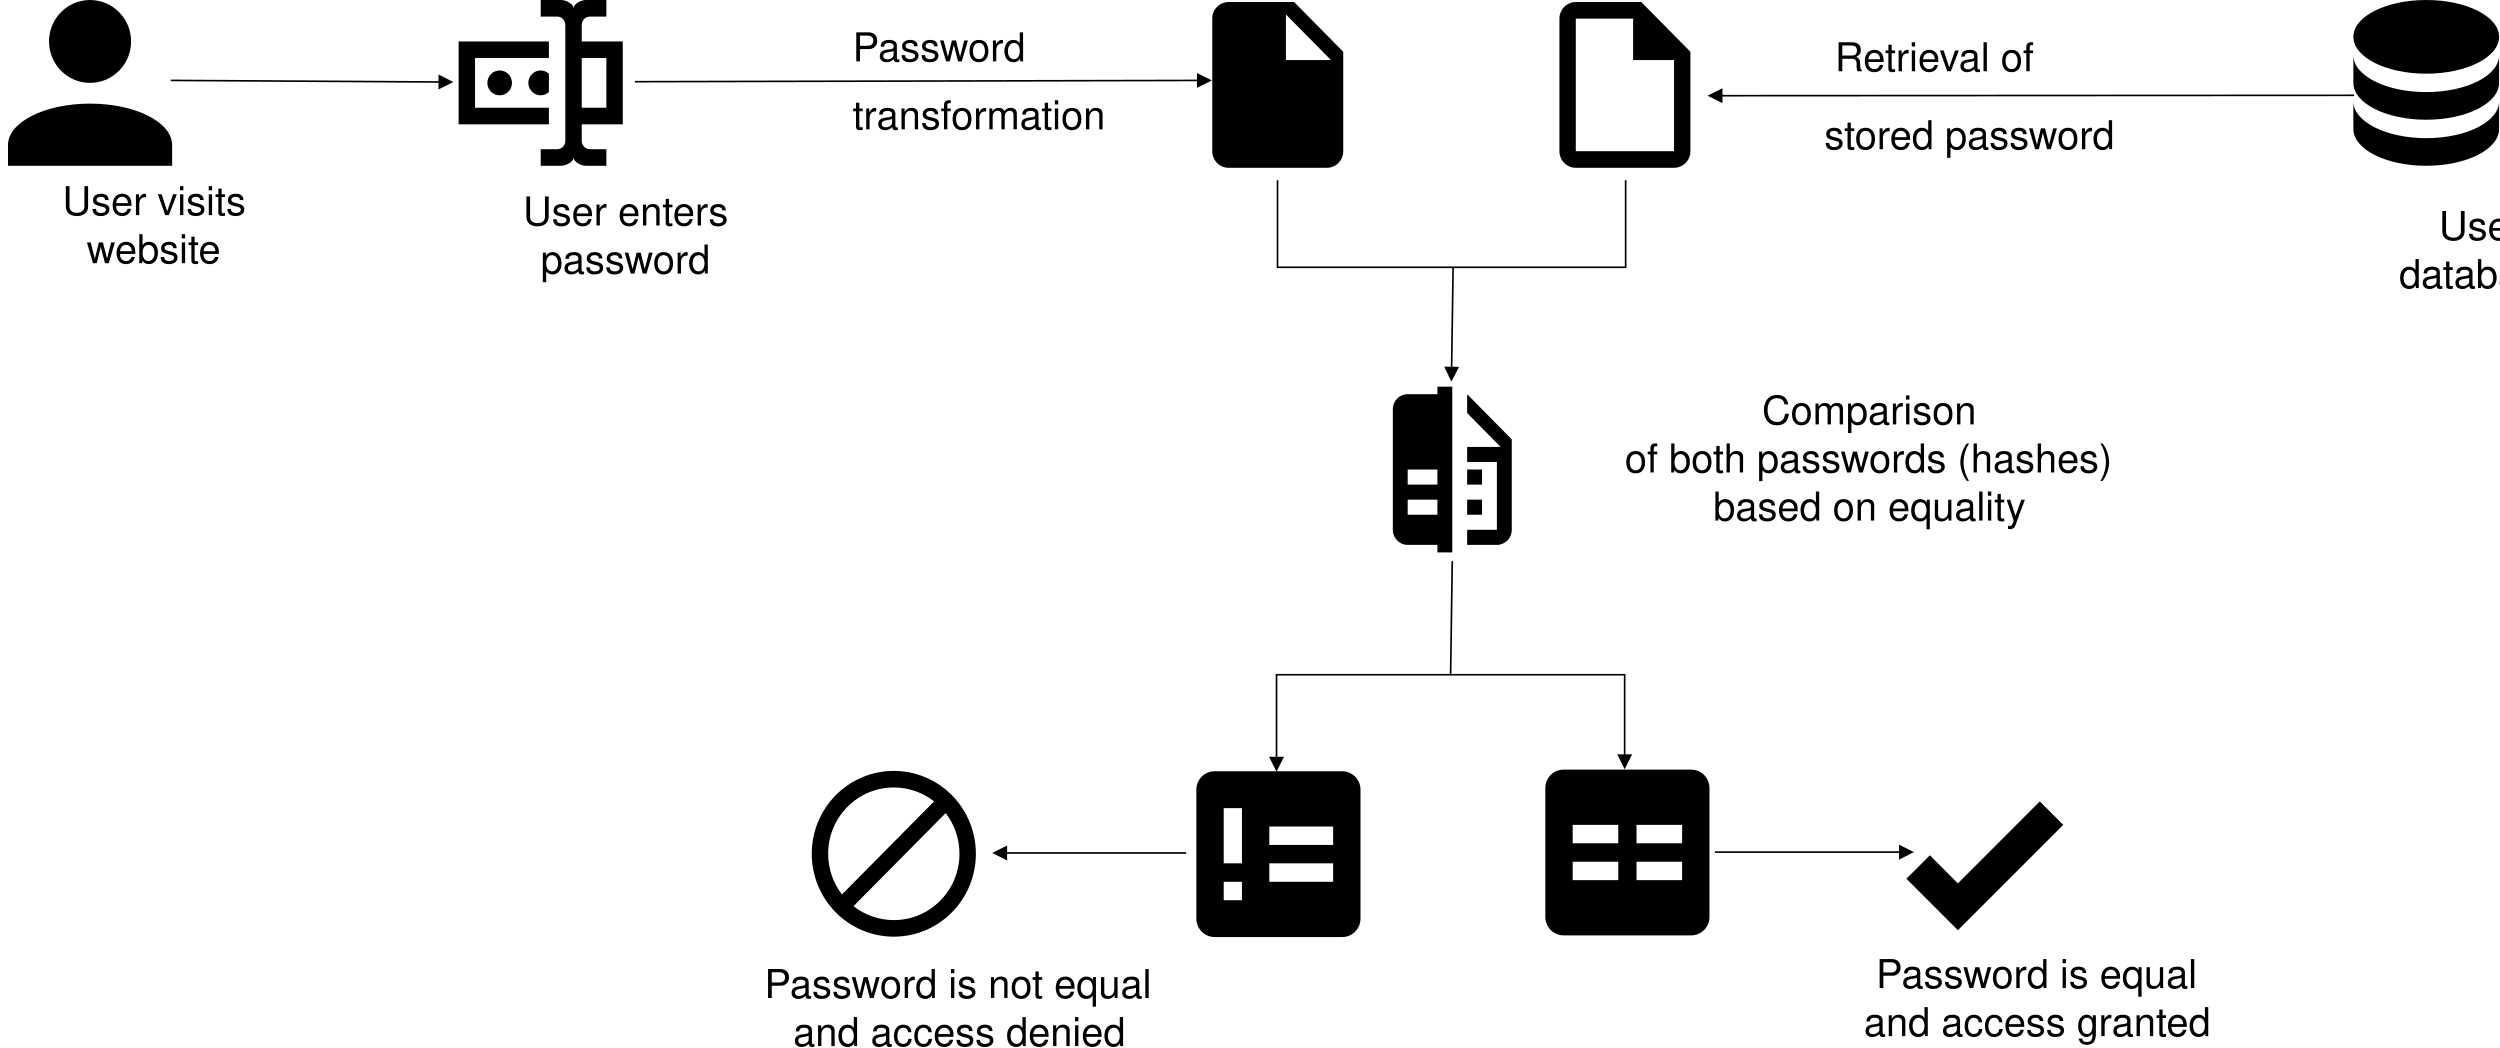
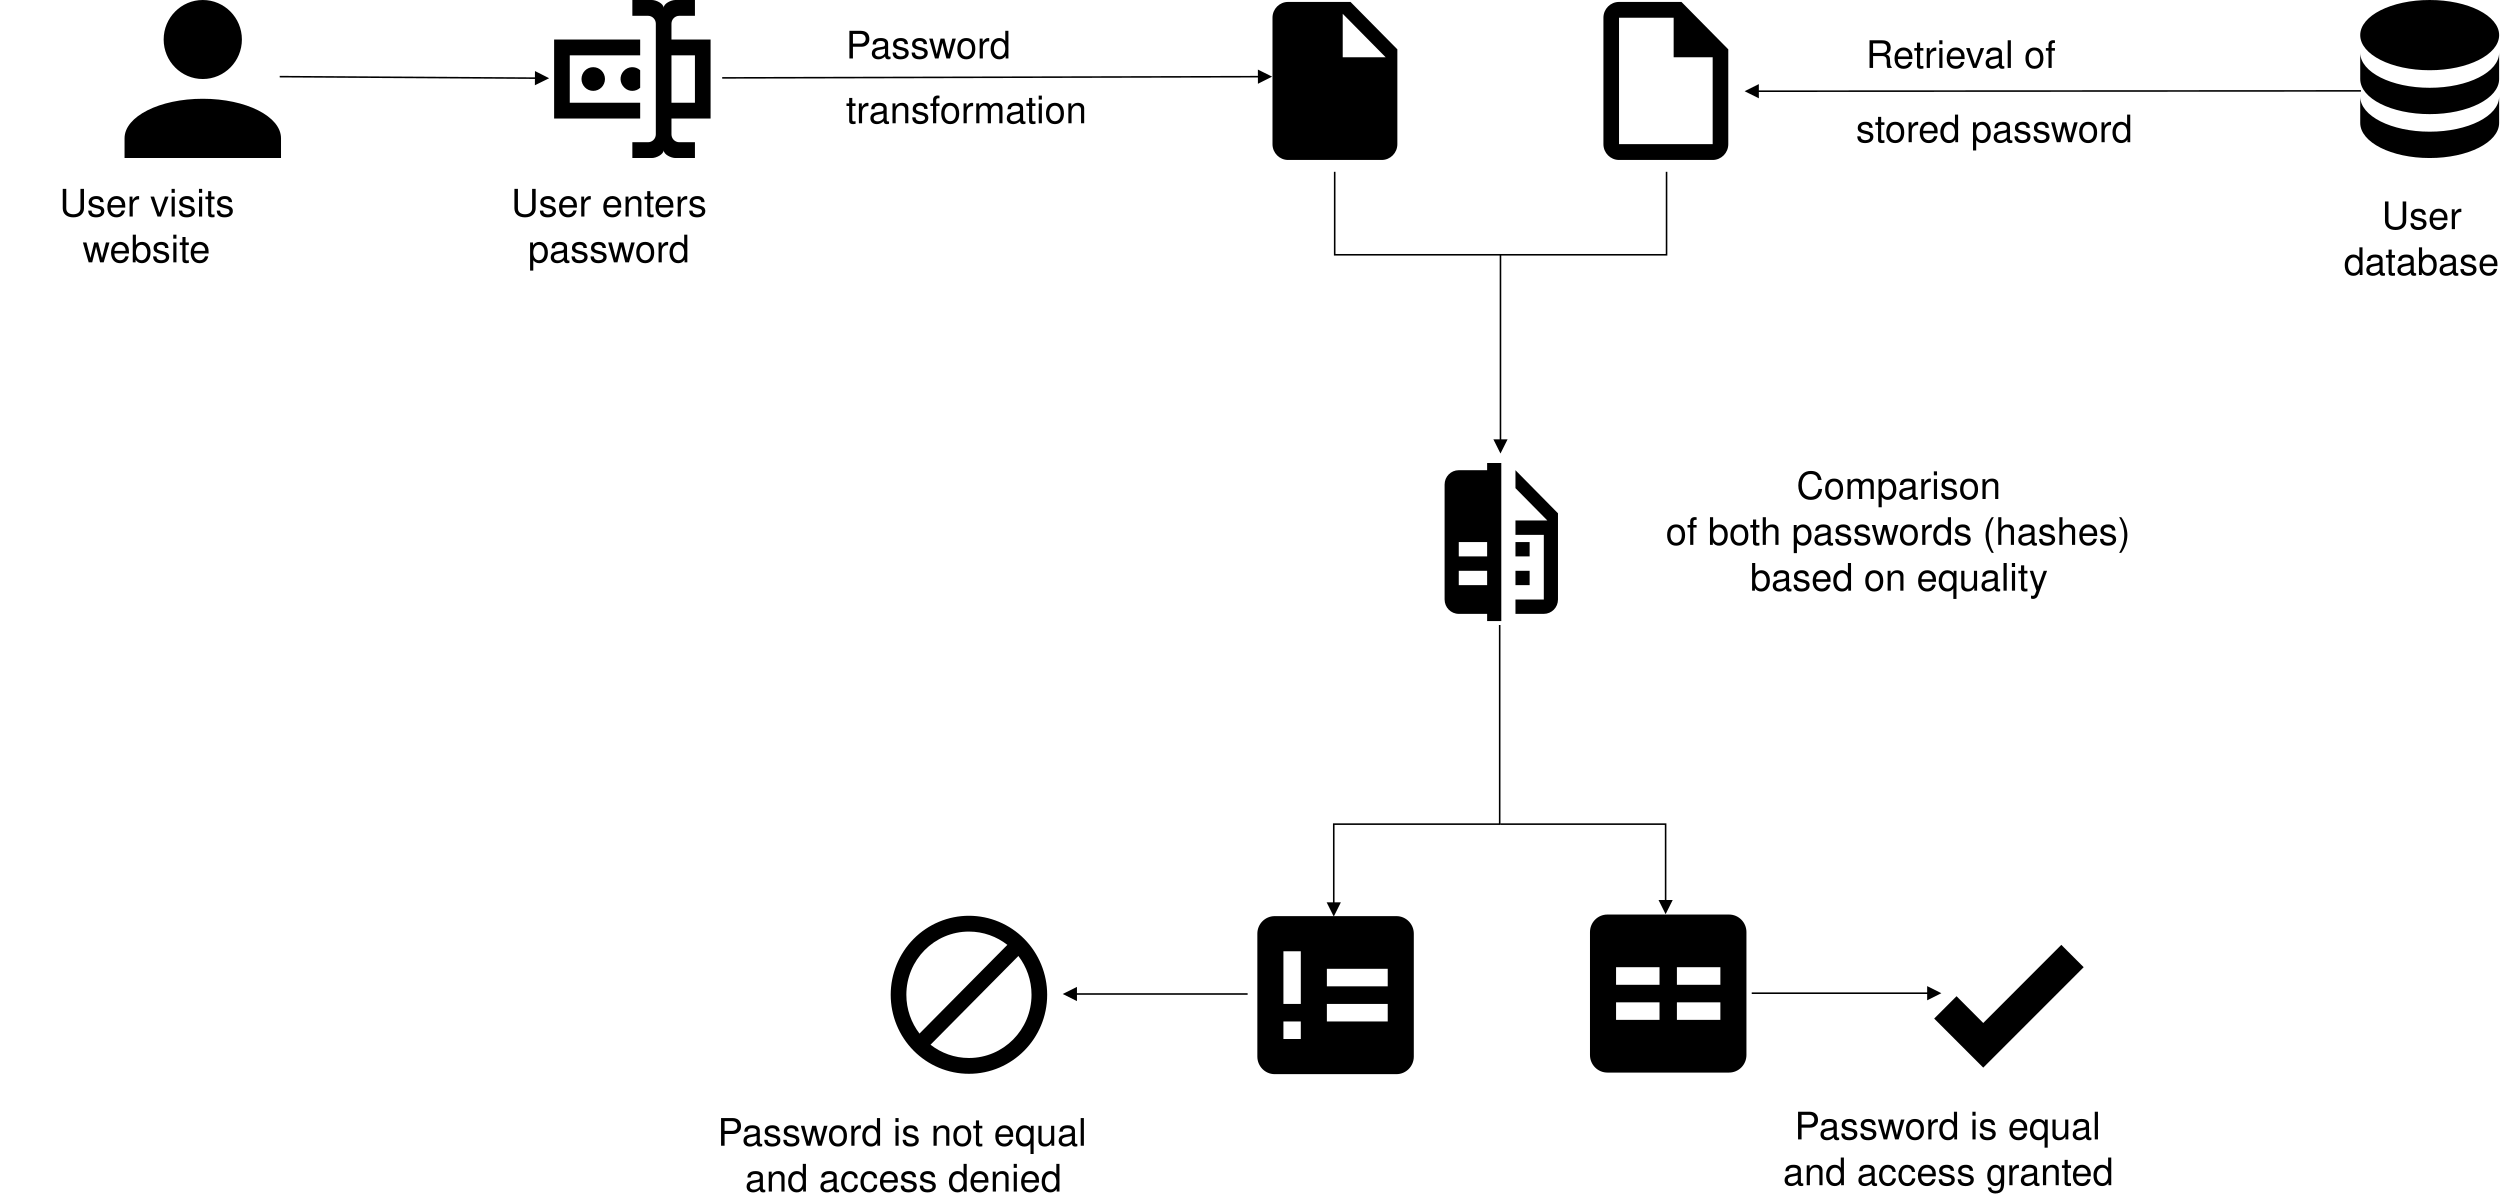
- <svg xmlns="http://www.w3.org/2000/svg" width="1508" height="632">
+ <svg xmlns="http://www.w3.org/2000/svg" width="1582" height="756">
  <g fill="none" fill-rule="evenodd">
-     <path fill="#000" fill-rule="nonzero" d="M990.028 1.223h-39.506c-5.455 0-9.877 4.477-9.877 10v80c0 5.523 4.422 10 9.877 10h59.259c5.454 0 9.876-4.477 9.876-10v-60l-29.63-30zm19.753 90h-59.26v-80h34.568v25h24.692v55zM775.676 36.223v-27.5l27.16 27.5h-27.16zm-34.567-35c-5.482 0-9.877 4.45-9.877 10v80c0 5.523 4.422 10 9.877 10h59.259c5.454 0 9.876-4.477 9.876-10v-60l-29.63-30H741.11zM867.05 310.496h-17.937v-9.091h17.936v9.09zm0-18.182h-17.937v-9.091h17.936v9.09zm0-59.091v4.545h-17.937c-4.977 0-8.968 4.046-8.968 9.091v72.728c0 5.02 4.015 9.09 8.968 9.09h17.936v4.546h8.968v-100h-8.968zm44.84 31.818v54.546c0 5.045-3.991 9.09-8.969 9.09h-17.936v-9.09h17.936v-40.91h-17.936v-9.09h20.178l-20.178-20.455v-11.364l26.904 27.273zm-17.937 27.273h-8.968v-9.091h8.968v9.09zm0 18.182h-8.968v-9.091h8.968v9.09zM1463.5 0c-24.282 0-43.95 9.944-43.95 22.222s19.668 22.222 43.95 22.222c24.283 0 43.951-9.944 43.951-22.222S1487.783 0 1463.501 0zm-43.95 33.333V50c0 12.278 19.668 22.222 43.95 22.222 24.283 0 43.951-9.944 43.951-22.222V33.333c0 12.278-19.668 22.223-43.95 22.223-24.283 0-43.951-9.945-43.951-22.223zm0 27.778v16.667c0 12.278 19.668 22.222 43.95 22.222 24.283 0 43.951-9.944 43.951-22.222V61.11c0 12.278-19.668 22.222-43.95 22.222-24.283 0-43.951-9.944-43.951-22.222zM264.527 44.95l8.973 4.553-9.026 4.447.023-4.001-161.5-.952.006-1 161.499.952.025-4zm457.463-.93l9.01 4.479-8.99 4.52-.009-4.001-339 .76-.002-1 338.999-.76-.008-3.999z" />
-     <path stroke="#000" stroke-linecap="square" d="M770.593 109.223v52h210v-52" />
-     <path fill="#000" fill-rule="nonzero" d="M876.007 161.215l1 .015-.882 60 4 .06-4.632 8.933-4.368-9.066 4 .059.882-60z" />
-     <path stroke="#000" stroke-linecap="square" d="M876 339l-1 68" />
-     <path fill="#000" fill-rule="nonzero" d="M607.5 510v4h108v1h-108v4l-9-4.5 9-4.5zm431.497-456.782l.002 3.999 381-.217.001 1-381 .217.003 4-9.003-4.494 8.997-4.505zM1145.5 509.5l9 4.5-9 4.5v-4h-111v-1h111v-4z" />
-     <text fill="#000" font-family="Helvetica" font-size="24" x="37.664" y="129.777">User visits </text>
-     <text fill="#000" font-family="Helvetica" font-size="24" x="52.313" y="158.777">website</text>
-     <text fill="#000" font-family="Helvetica" font-size="24" x="315.479" y="136">User enters</text>
-     <text fill="#000" font-family="Helvetica" font-size="24" x="326.143" y="165">password</text>
-     <text fill="#000" font-family="Helvetica" font-size="24" x="514.313" y="37">Password</text>
-     <text fill="#000" font-family="Helvetica" font-size="24" x="514.301" y="78">transformation</text>
-     <text fill="#000" font-family="Helvetica" font-size="24" x="1106.809" y="43">Retrieval of</text>
-     <text fill="#000" font-family="Helvetica" font-size="24" x="1100.457" y="90">stored password</text>
-     <text fill="#000" font-family="Helvetica" font-size="24" x="1062.807" y="256">Comparison</text>
-     <text fill="#000" font-family="Helvetica" font-size="24" x="980.09" y="285">of both passwords (hashes)</text>
-     <text fill="#000" font-family="Helvetica" font-size="24" x="1033.428" y="314">based on equality</text>
-     <text fill="#000" font-family="Helvetica" font-size="24" x="461.102" y="602">Password is not equal</text>
-     <text fill="#000" font-family="Helvetica" font-size="24" x="478.428" y="631">and access denied</text>
-     <text fill="#000" font-family="Helvetica" font-size="24" x="1131.617" y="596">Password is equal</text>
-     <text fill="#000" font-family="Helvetica" font-size="24" x="1124.264" y="625">and access granted</text>
-     <text fill="#000" font-family="Helvetica" font-size="24" x="1471.164" y="144.777">User</text>
-     <text fill="#000" font-family="Helvetica" font-size="24" x="1447.123" y="173.777">database</text>
-     <path fill="#000" fill-rule="nonzero" d="M54.32 0c13.67 0 24.752 11.193 24.752 25S67.99 50 54.32 50c-13.67 0-24.753-11.193-24.753-25S40.65 0 54.32 0zm0 62.5c27.351 0 49.505 11.188 49.505 25V100H4.815V87.5c0-13.813 22.153-25 49.505-25zM350.903 25h24.753v50h-24.753v10c0 2.761 2.217 5 4.95 5h9.902v10h-12.376c-2.723 0-7.426-2.25-7.426-5 0 2.75-4.703 5-7.426 5h-12.376V90h9.9c2.735 0 4.951-2.239 4.951-5V15c0-2.761-2.216-5-4.95-5h-9.901V0h12.376c2.723 0 7.426 2.25 7.426 5 0-2.75 4.703-5 7.426-5h12.376v10h-9.901c-2.734 0-4.95 2.239-4.95 5v10zm-74.257 0h54.455v10h-44.554v30h44.554v10h-54.455V25zm89.109 40V35h-14.852v30h14.852zm-56.93-15c0-4.142-3.325-7.5-7.427-7.5-4.1 0-7.425 3.358-7.425 7.5 0 4.142 3.324 7.5 7.425 7.5 4.102 0 7.426-3.358 7.426-7.5zm22.276-5.55c-3.02-2.8-7.722-2.55-10.495.55-2.772 3-2.524 7.75.594 10.55 2.723 2.6 7.08 2.6 9.901 0v-11.1zM948.642 519.779h27.502v11.11h-27.502v-11.11zm38.504 0h27.502v11.11h-27.502v-11.11zm0-22.223h27.502v11.111h-27.502v-11.11zm-38.504 0h27.502v11.111h-27.502v-11.11zm-5.5-33.333c-6.107 0-11.002 5-11.002 11.111v77.778c0 6.136 4.925 11.111 11.001 11.111h77.008c6.076 0 11-4.975 11-11.111v-77.778c0-6.136-4.924-11.111-11-11.111H943.14zM738.148 531.89h11V543h-11v-11.11zm27.502-11.111h38.504v11.11H765.65v-11.11zm0-22.223h38.504v11.111H765.65v-11.11zm-27.502-11.11h11v33.333h-11v-33.334zm-5.5-22.223c-6.107 0-11.002 5-11.002 11.111v77.778c0 6.136 4.925 11.111 11.001 11.111h77.008c6.076 0 11-4.975 11-11.111v-77.778c0-6.136-4.924-11.111-11-11.111h-77.008zM539.145 465c13.13 0 25.721 5.268 35.005 14.645 9.284 9.376 14.5 22.094 14.5 35.355 0 27.614-22.164 50-49.505 50-13.13 0-25.721-5.268-35.005-14.645-9.284-9.376-14.5-22.094-14.5-35.355 0-13.26 5.216-25.979 14.5-35.355 9.284-9.377 21.875-14.645 35.005-14.645zm0 10c-21.873 0-39.604 17.909-39.604 40 0 9.25 3.119 17.75 8.317 24.55l55.594-56.15c-6.733-5.25-15.149-8.4-24.307-8.4zm0 80c21.873 0 39.604-17.909 39.604-40 0-9.25-3.119-17.75-8.317-24.55l-55.594 56.15c6.733 5.25 15.149 8.4 24.307 8.4zM1181 561.1l-31.05-31.05 14.15-14.15 16.9 16.95 49.4-49.45 14.15 14.15z" />
-     <path fill="#000" fill-rule="nonzero" d="M980.5 406.5V455h4l-4.5 9-4.5-9h4v-47.5h-104v-1h105zm-105.093 0v1H770.5v49h4l-4.5 9-4.5-9h4v-50h105.907z" />
+     <path fill="#000" fill-rule="nonzero" d="M1064.028 1.223h-39.506c-5.455 0-9.877 4.477-9.877 10v80c0 5.523 4.422 10 9.877 10h59.259c5.454 0 9.876-4.477 9.876-10v-60l-29.63-30zm19.753 90h-59.26v-80h34.568v25h24.692v55zM849.676 36.223v-27.5l27.16 27.5h-27.16zm-34.567-35c-5.482 0-9.877 4.45-9.877 10v80c0 5.523 4.422 10 9.877 10h59.259c5.454 0 9.876-4.477 9.876-10v-60l-29.63-30H815.11zM941.05 370.273h-17.937v-9.091h17.936v9.09zm0-18.182h-17.937V343h17.936v9.09zm0-59.091v4.545h-17.937c-4.977 0-8.968 4.046-8.968 9.091v72.728c0 5.02 4.015 9.09 8.968 9.09h17.936V393h8.968V293h-8.968zm44.84 31.818v54.546c0 5.045-3.991 9.09-8.969 9.09h-17.936v-9.09h17.936v-40.91h-17.936v-9.09h20.178l-20.178-20.455v-11.364l26.904 27.273zm-17.937 27.273h-8.968V343h8.968v9.09zm0 18.182h-8.968v-9.091h8.968v9.09zM1537.5 0c-24.282 0-43.95 9.944-43.95 22.222s19.668 22.222 43.95 22.222c24.283 0 43.951-9.944 43.951-22.222S1561.783 0 1537.501 0zm-43.95 33.333V50c0 12.278 19.668 22.222 43.95 22.222 24.283 0 43.951-9.944 43.951-22.222V33.333c0 12.278-19.668 22.223-43.95 22.223-24.283 0-43.951-9.945-43.951-22.223zm0 27.778v16.667c0 12.278 19.668 22.222 43.95 22.222 24.283 0 43.951-9.944 43.951-22.222V61.11c0 12.278-19.668 22.222-43.95 22.222-24.283 0-43.951-9.944-43.951-22.222zM338.527 44.95l8.973 4.553-9.026 4.447.023-4.001-161.5-.952.006-1 161.499.952.025-4zm457.463-.93l9.01 4.479-8.99 4.52-.009-4.001-339 .76-.002-1 338.999-.76-.008-3.999z" />
+     <path stroke="#000" stroke-linecap="square" d="M844.593 109.223v52h210v-52" />
+     <path fill="#000" fill-rule="nonzero" d="M950 161v117h4l-4.5 9-4.5-9h4V161h1z" />
+     <path stroke="#000" stroke-linecap="square" d="M949 396v125" />
+     <path fill="#000" fill-rule="nonzero" d="M681.5 624.5v4h108v1h-108v4l-9-4.5 9-4.5zm431.497-571.282l.002 3.999 381-.217.001 1-381 .217.003 4-9.003-4.494 8.997-4.505zM1219.5 624l9 4.5-9 4.5v-4h-111v-1h111v-4z" />
+     <text fill="#000" font-family="Helvetica" font-size="24" x="37.664" y="137">User visits </text>
+     <text fill="#000" font-family="Helvetica" font-size="24" x="52.313" y="166">website</text>
+     <text fill="#000" font-family="Helvetica" font-size="24" x="323.479" y="137">User enters</text>
+     <text fill="#000" font-family="Helvetica" font-size="24" x="334.143" y="166">password</text>
+     <text fill="#000" font-family="Helvetica" font-size="24" x="535.313" y="37">Password</text>
+     <text fill="#000" font-family="Helvetica" font-size="24" x="535.301" y="78">transformation</text>
+     <text fill="#000" font-family="Helvetica" font-size="24" x="1180.809" y="43">Retrieval of</text>
+     <text fill="#000" font-family="Helvetica" font-size="24" x="1174.457" y="90">stored password</text>
+     <text fill="#000" font-family="Helvetica" font-size="24" x="1136.807" y="315.777">Comparison</text>
+     <text fill="#000" font-family="Helvetica" font-size="24" x="1054.09" y="344.777">of both passwords (hashes)</text>
+     <text fill="#000" font-family="Helvetica" font-size="24" x="1107.428" y="373.777">based on equality</text>
+     <text fill="#000" font-family="Helvetica" font-size="24" x="454.102" y="725">Password is not equal</text>
+     <text fill="#000" font-family="Helvetica" font-size="24" x="471.428" y="754">and access denied</text>
+     <text fill="#000" font-family="Helvetica" font-size="24" x="1135.617" y="721">Password is equal</text>
+     <text fill="#000" font-family="Helvetica" font-size="24" x="1128.264" y="750">and access granted</text>
+     <text fill="#000" font-family="Helvetica" font-size="24" x="1507.164" y="145">User</text>
+     <text fill="#000" font-family="Helvetica" font-size="24" x="1483.123" y="174">database</text>
+     <path fill="#000" fill-rule="nonzero" d="M128.32 0c13.67 0 24.752 11.193 24.752 25S141.99 50 128.32 50c-13.67 0-24.753-11.193-24.753-25S114.65 0 128.32 0zm0 62.5c27.351 0 49.505 11.188 49.505 25V100h-99.01V87.5c0-13.813 22.153-25 49.505-25zM424.903 25h24.753v50h-24.753v10c0 2.761 2.217 5 4.95 5h9.902v10h-12.376c-2.723 0-7.426-2.25-7.426-5 0 2.75-4.703 5-7.426 5h-12.376V90h9.9c2.735 0 4.951-2.239 4.951-5V15c0-2.761-2.216-5-4.95-5h-9.901V0h12.376c2.723 0 7.426 2.25 7.426 5 0-2.75 4.703-5 7.426-5h12.376v10h-9.901c-2.734 0-4.95 2.239-4.95 5v10zm-74.257 0h54.455v10h-44.554v30h44.554v10h-54.455V25zm89.109 40V35h-14.852v30h14.852zm-56.93-15c0-4.142-3.325-7.5-7.427-7.5-4.1 0-7.425 3.358-7.425 7.5 0 4.142 3.324 7.5 7.425 7.5 4.102 0 7.426-3.358 7.426-7.5zm22.276-5.55c-3.02-2.8-7.722-2.55-10.495.55-2.772 3-2.524 7.75.594 10.55 2.723 2.6 7.08 2.6 9.901 0v-11.1zM1022.642 634.279h27.502v11.11h-27.502v-11.11zm38.504 0h27.502v11.11h-27.502v-11.11zm0-22.223h27.502v11.111h-27.502v-11.11zm-38.504 0h27.502v11.111h-27.502v-11.11zm-5.5-33.333c-6.107 0-11.002 5-11.002 11.111v77.778c0 6.136 4.925 11.111 11.001 11.111h77.008c6.076 0 11-4.975 11-11.111v-77.778c0-6.136-4.924-11.111-11-11.111h-77.008zM812.148 646.39h11v11.11h-11v-11.11zm27.502-11.111h38.504v11.11H839.65v-11.11zm0-22.223h38.504v11.111H839.65v-11.11zm-27.502-11.11h11v33.333h-11v-33.334zm-5.5-22.223c-6.107 0-11.002 5-11.002 11.111v77.778c0 6.136 4.925 11.111 11.001 11.111h77.008c6.076 0 11-4.975 11-11.111v-77.778c0-6.136-4.924-11.111-11-11.111h-77.008zM613.145 579.5c13.13 0 25.721 5.268 35.005 14.645 9.284 9.376 14.5 22.094 14.5 35.355 0 27.614-22.164 50-49.505 50-13.13 0-25.721-5.268-35.005-14.645-9.284-9.376-14.5-22.094-14.5-35.355 0-13.26 5.216-25.979 14.5-35.355 9.284-9.377 21.875-14.645 35.005-14.645zm0 10c-21.873 0-39.604 17.909-39.604 40 0 9.25 3.119 17.75 8.317 24.55l55.594-56.15c-6.733-5.25-15.149-8.4-24.307-8.4zm0 80c21.873 0 39.604-17.909 39.604-40 0-9.25-3.119-17.75-8.317-24.55l-55.594 56.15c6.733 5.25 15.149 8.4 24.307 8.4zM1255 675.6l-31.05-31.05 14.15-14.15 16.9 16.95 49.4-49.45 14.15 14.15z" />
+     <path fill="#000" fill-rule="nonzero" d="M1054.5 521v48.5h4l-4.5 9-4.5-9h4V522h-104v-1h105zm-105.093 0v1H844.5v49h4l-4.5 9-4.5-9h4v-50h105.907z" />
  </g>
</svg>
